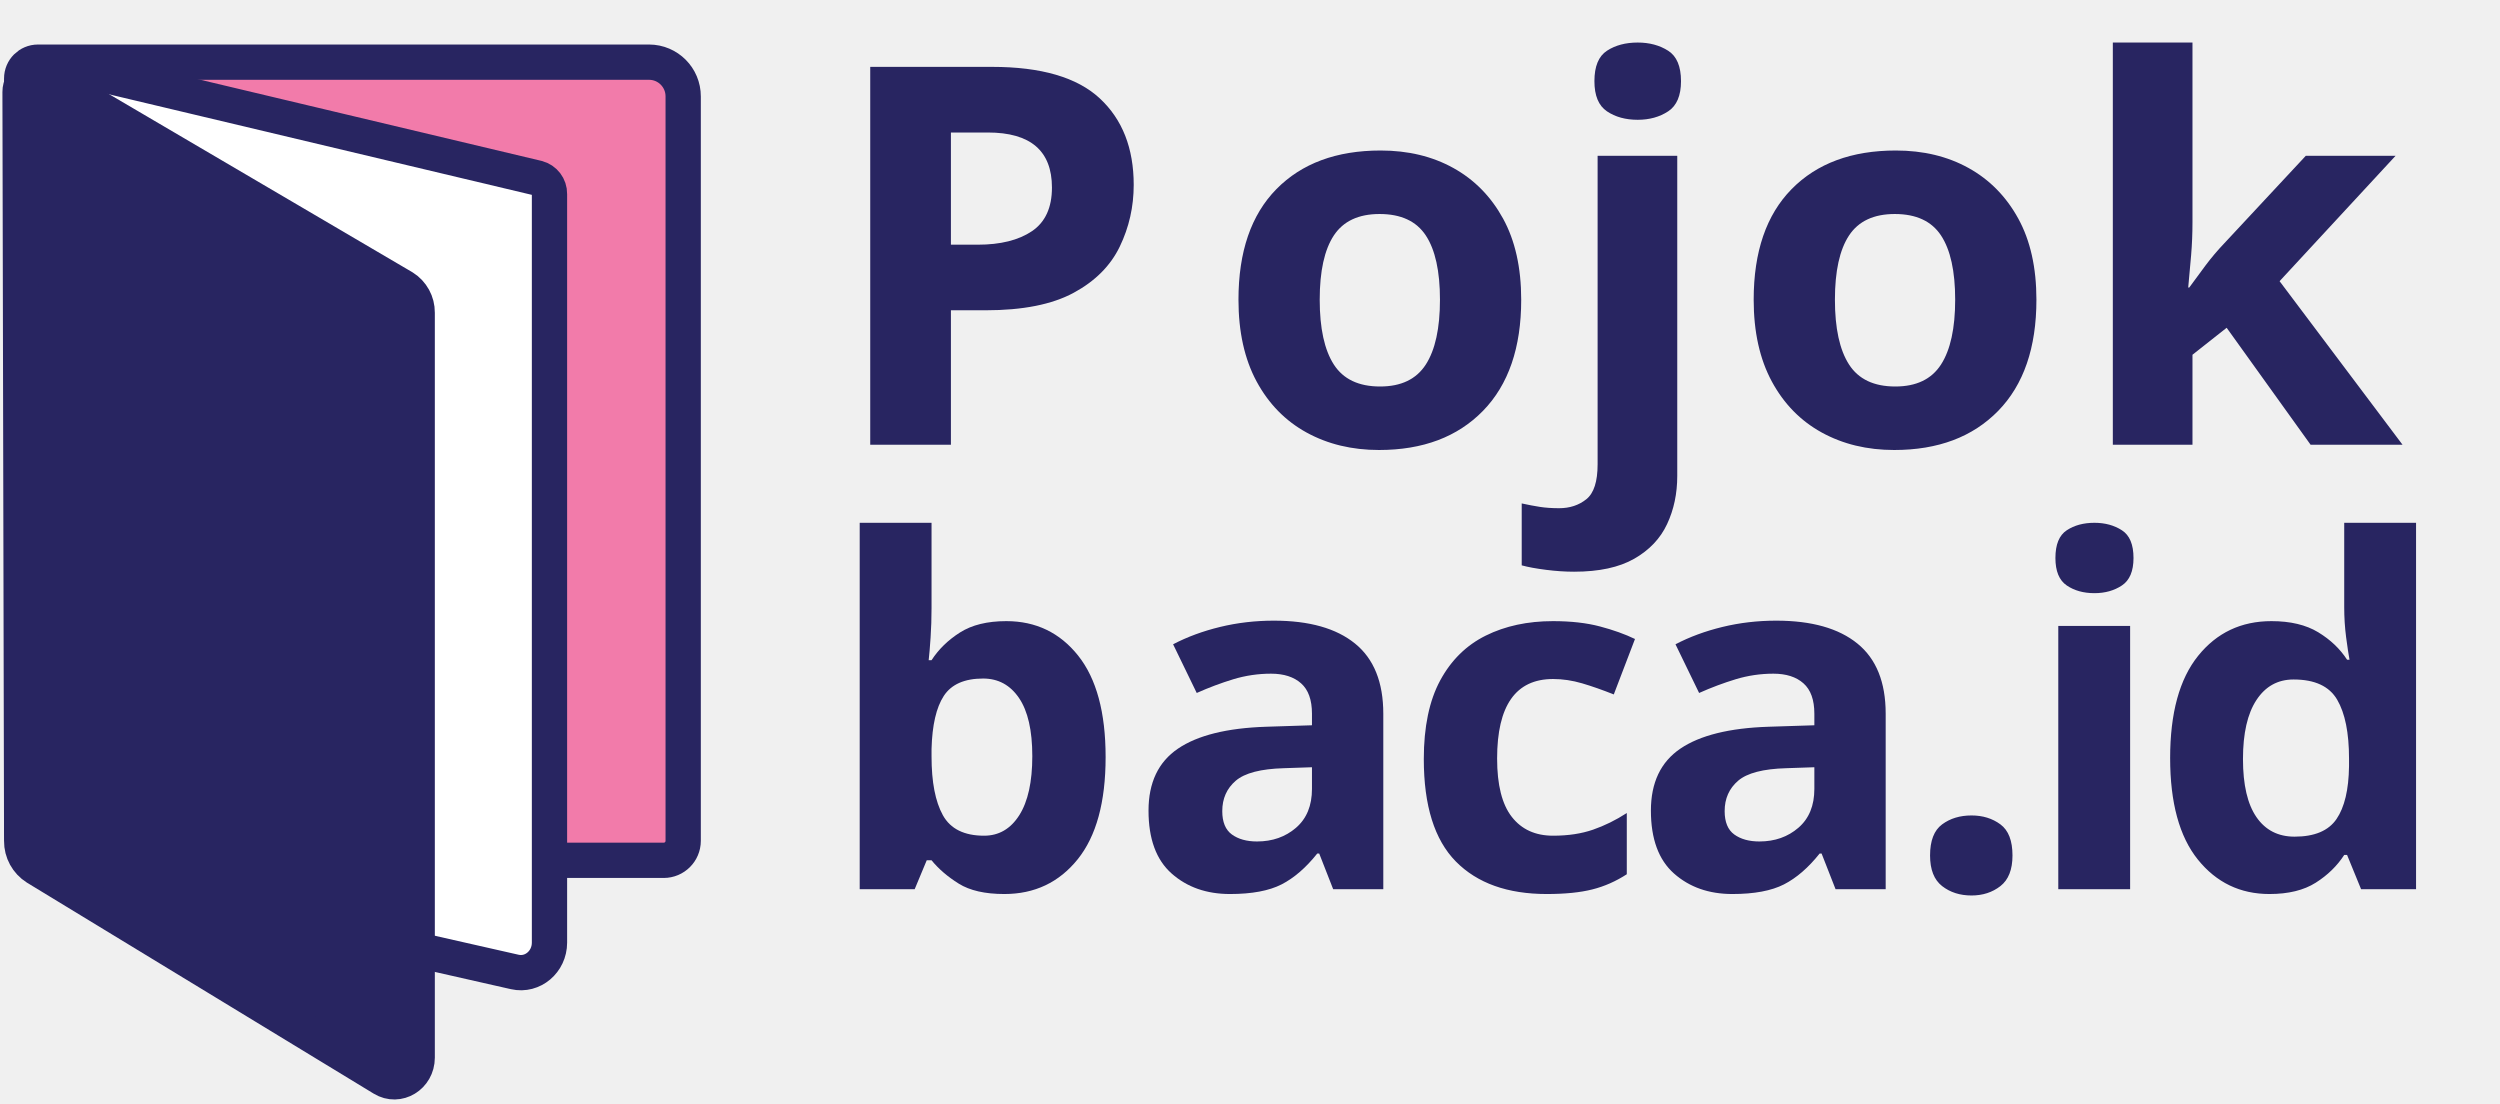
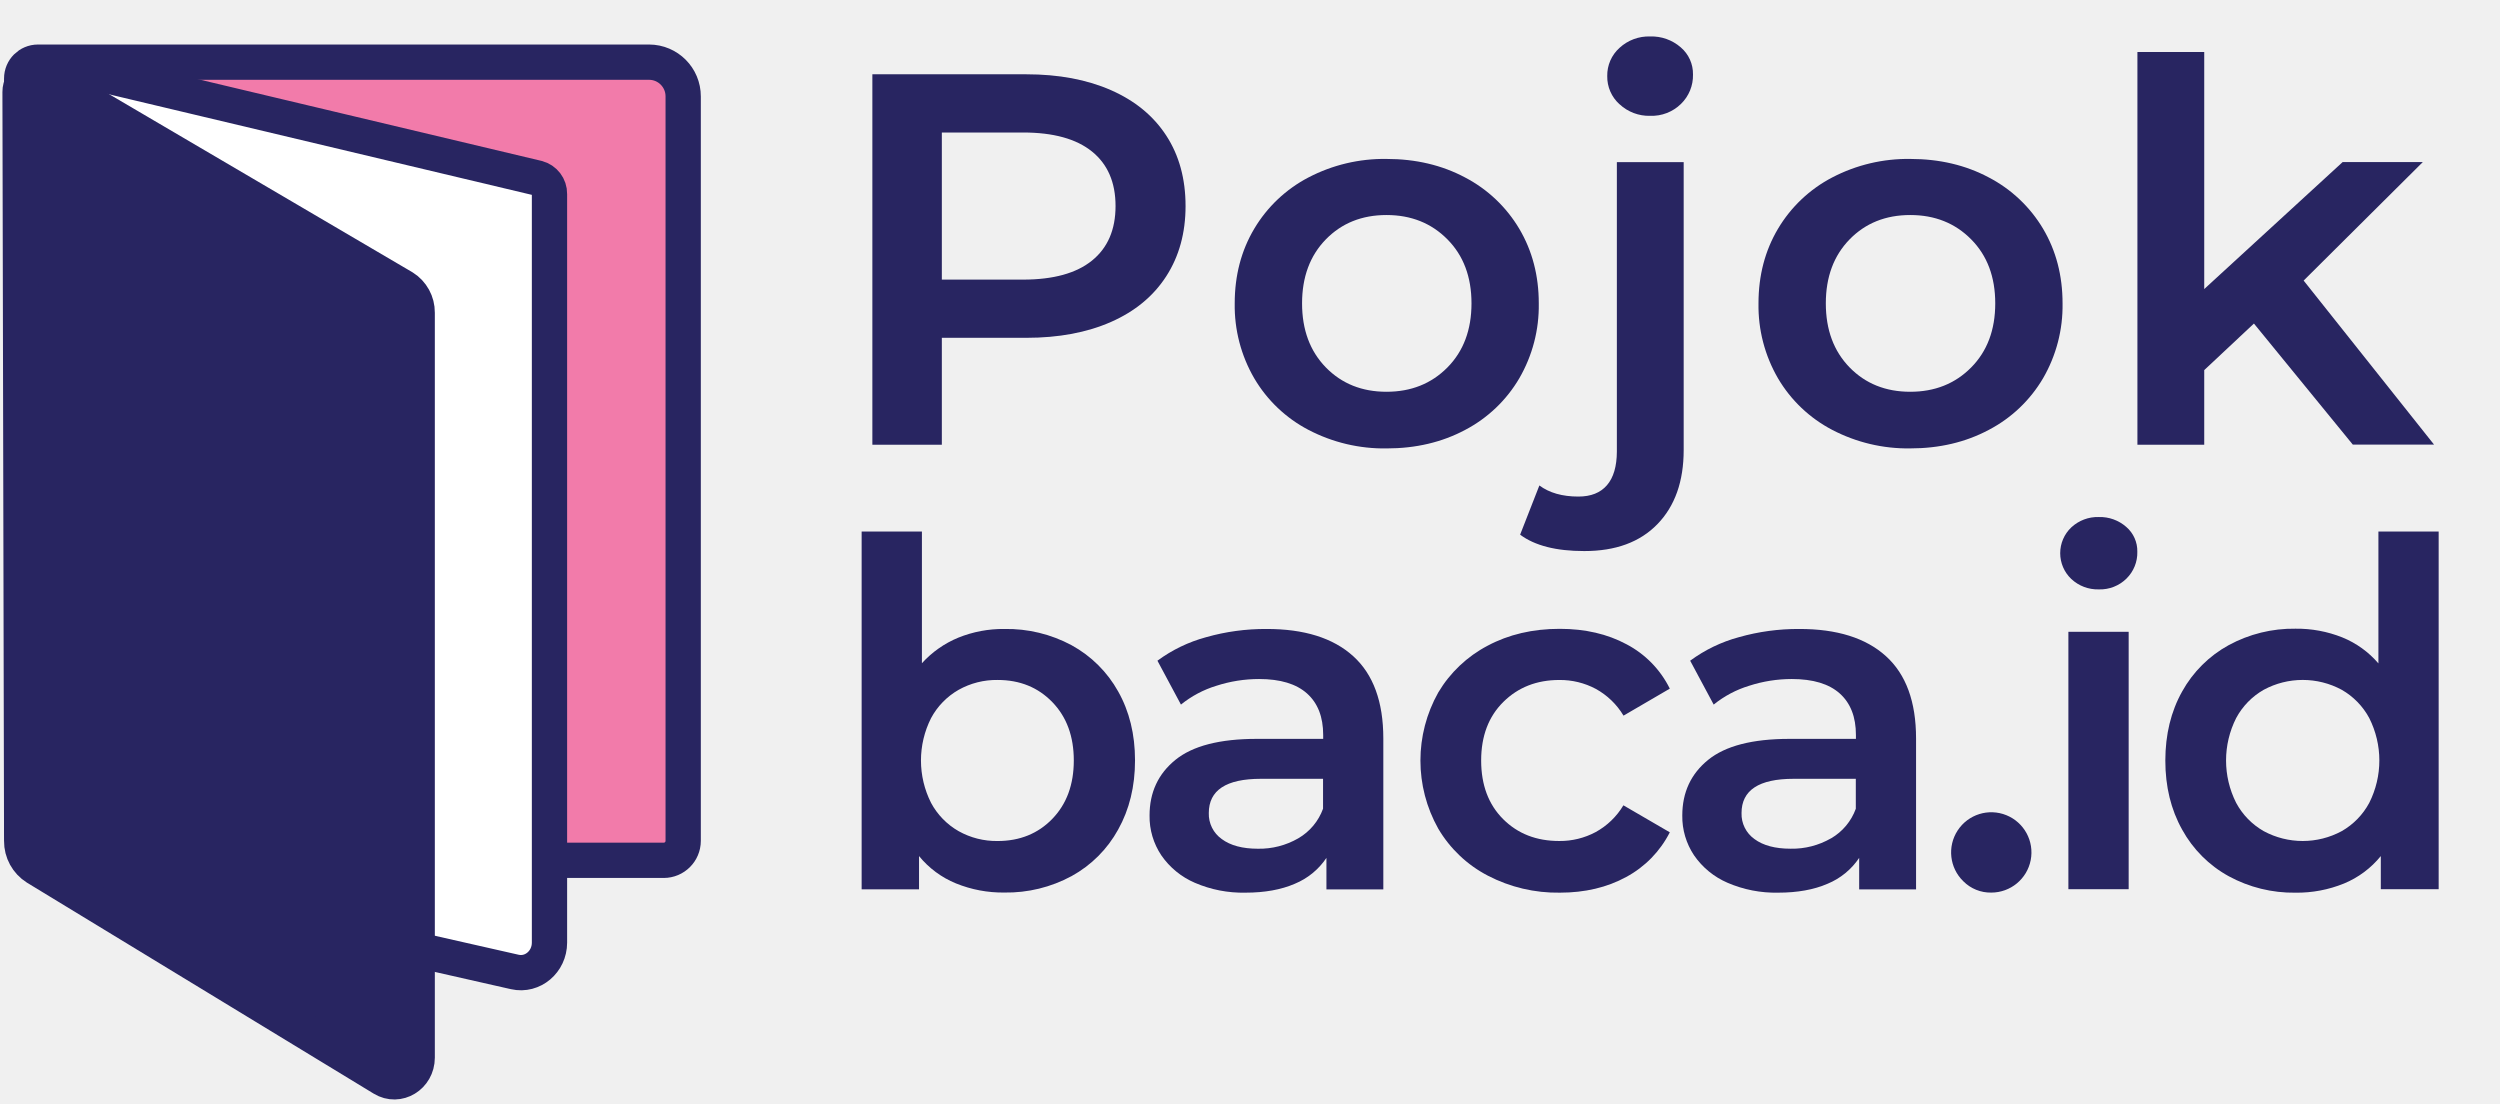
<svg xmlns="http://www.w3.org/2000/svg" id="Warna" viewBox="0 0 1063 469">
  <defs>
-     <style>.cls-1{font-size:225px;letter-spacing:0.01em;}.cls-1,.cls-3,.cls-9{fill:#282561;}.cls-1,.cls-3{font-family:Montserrat-SemiBold, Montserrat;font-weight:700;}.cls-2{letter-spacing:0.02em;}.cls-3{font-size:233.31px;}.cls-4,.cls-5,.cls-6{font-size:205px;}.cls-4{letter-spacing:-0.05em;}.cls-5{letter-spacing:-0.04em;}.cls-6{letter-spacing:-0.04em;}.cls-7{fill:#f27baa;}.cls-7,.cls-8,.cls-9{stroke:#282561;stroke-linecap:round;stroke-linejoin:round;stroke-width:15px;}.cls-8{fill:#fff;}</style>
+     <style>.cls-1,.cls-4{fill:#282561;}.cls-2{fill:#f27baa;}.cls-2,.cls-3,.cls-4{stroke:#282561;stroke-linecap:round;stroke-linejoin:round;stroke-width:15px;}.cls-3{fill:#fff;}</style>
  </defs>
-   <text class="cls-1" transform="translate(349.57 189.09) scale(1.01 1)">P<tspan class="cls-2" x="165.15" y="0">ojok</tspan>
-   </text>
-   <text class="cls-3" transform="translate(1039.26 189.09)">
-     <tspan class="cls-4" x="-689.7" y="189">b</tspan>
-     <tspan class="cls-5" x="-559.52" y="189">a</tspan>
-     <tspan class="cls-6" x="-443.08" y="189">ca.id</tspan>
-   </text>
-   <path class="cls-7" d="M16.14,26.43H276A14.53,14.53,0,0,1,290.49,41V357.53a8.28,8.28,0,0,1-8.28,8.28H21.75A12.53,12.53,0,0,1,9.22,353.28V33.36A6.93,6.93,0,0,1,16.14,26.43Z" />
-   <path class="cls-8" d="M218.9,413.28,24.27,369.17c-8.78-2-15-10.14-15-19.56V50.6c0-13.85,12.26-24.12,25.13-21.05L228.49,75.7a6.87,6.87,0,0,1,5.15,6.76V400.81C233.63,408.94,226.48,415,218.9,413.28Z" />
-   <path class="cls-9" d="M162.8,458.61,15.43,368.94a13.25,13.25,0,0,1-6.21-11.35L8.53,39.1a7.19,7.19,0,0,1,10.84-6.22l152.15,89.33a12.51,12.51,0,0,1,5.87,10.72v316.8C177.38,457.62,169.28,462.56,162.8,458.61Z" />
+   <path class="cls-1" d="M472.4,38.34q15.34,6.75,23.52,19.35t8.18,29.92q0,17.1-8.18,29.81T472.4,136.89q-15.34,6.75-36,6.75H400.47v45.45H370.93V31.59h65.45Q457.05,31.59,472.4,38.34Zm-8.07,72.45q10-8.1,10-23.18t-10-23.17q-10-8.1-29.32-8.1H400.47v62.55H435Q454.33,118.89,464.33,110.79Z" />
+   <path class="cls-1" d="M556.37,182.79a57.72,57.72,0,0,1-23.07-21.94A61.45,61.45,0,0,1,525,129q0-17.77,8.29-31.72a58,58,0,0,1,23.07-21.83,69.42,69.42,0,0,1,33.18-7.87q18.63,0,33.41,7.88A58,58,0,0,1,646,97.29q8.29,14,8.29,31.72A61.48,61.48,0,0,1,646,160.86,57.75,57.75,0,0,1,623,182.79q-14.77,7.88-33.41,7.88A69.38,69.38,0,0,1,556.37,182.79Zm59.08-26.55Q625.68,145.9,625.68,129t-10.23-27.22q-10.23-10.35-25.91-10.35t-25.79,10.35Q553.64,112.15,553.64,129t10.11,27.23q10.11,10.35,25.79,10.35T615.45,156.24Z" />
+   <path class="cls-1" d="M646.36,227.34l8.18-20.92q6.36,4.72,16.59,4.72,8,0,12.16-4.84t4.2-14.29V68.94h28.41v122.4q0,20-11.14,31.5t-31.13,11.47Q655.68,234.32,646.36,227.34Zm42.27-183a15.72,15.72,0,0,1-5.23-12,15.73,15.73,0,0,1,5.23-12,18.35,18.35,0,0,1,13-4.84,18.89,18.89,0,0,1,13,4.61,14.81,14.81,0,0,1,5.23,11.59,16.88,16.88,0,0,1-5.11,12.49,17.79,17.79,0,0,1-13.07,5.06A18.34,18.34,0,0,1,688.62,44.31Z" />
+   <path class="cls-1" d="M779.07,182.79A57.72,57.72,0,0,1,756,160.86,61.45,61.45,0,0,1,747.71,129q0-17.77,8.29-31.72a58,58,0,0,1,23.07-21.83,69.42,69.42,0,0,1,33.18-7.87q18.63,0,33.41,7.88a58,58,0,0,1,23.07,21.83Q877,111.25,877,129a61.48,61.48,0,0,1-8.29,31.84,57.75,57.75,0,0,1-23.07,21.94q-14.77,7.88-33.41,7.88A69.38,69.38,0,0,1,779.07,182.79Zm59.08-26.55Q848.38,145.9,848.38,129t-10.23-27.22q-10.23-10.35-25.91-10.35t-25.79,10.35Q776.34,112.15,776.34,129t10.11,27.23q10.11,10.35,25.79,10.35T838.15,156.24Z" />
+   <path class="cls-1" d="M958.37,137.57l-21.13,19.8v31.73H908.83v-167h28.41v100.8l58.86-54h34.09l-50.68,50.4,55.45,69.75h-34.54Z" />
+   <path class="cls-1" d="M455.66,274.36A50.3,50.3,0,0,1,475.44,294q7.17,12.71,7.17,29.31t-7.17,29.42a50.07,50.07,0,0,1-19.78,19.78,58.1,58.1,0,0,1-28.6,7,53,53,0,0,1-20.6-3.89A39.58,39.58,0,0,1,390.77,364v14.14h-24.4V226H392v56a43,43,0,0,1,15.48-10.87,50.71,50.71,0,0,1,19.58-3.69A58.13,58.13,0,0,1,455.66,274.36Zm-8.2,73.8q9.12-9.43,9.12-24.81t-9.12-24.8q-9.12-9.43-23.27-9.43a33,33,0,0,0-16.6,4.2,30.39,30.39,0,0,0-11.69,12,39.95,39.95,0,0,0,0,36.08,30.35,30.35,0,0,0,11.69,12,33,33,0,0,0,16.6,4.2Q438.33,357.59,447.46,348.17Z" />
+   <path class="cls-1" d="M575.38,279q12.81,11.58,12.81,35v64.17H564V364.77a29.81,29.81,0,0,1-13.43,11q-8.72,3.79-21,3.79a51.51,51.51,0,0,1-21.53-4.2,33.23,33.23,0,0,1-14.25-11.68,29.63,29.63,0,0,1-5-16.91q0-14.76,11-23.68t34.54-8.92h28.29V312.5q0-11.48-6.87-17.63t-20.4-6.15a58.92,58.92,0,0,0-18.14,2.87,44.63,44.63,0,0,0-15.07,8l-10-18.66a62.24,62.24,0,0,1,20.71-10,92.16,92.16,0,0,1,25.63-3.49Q562.56,267.39,575.38,279ZM552,356.47a24,24,0,0,0,10.56-12.61V331.15H536.12q-22.14,0-22.14,14.56a13.06,13.06,0,0,0,5.53,11.07q5.54,4.1,15.38,4.1A33.08,33.08,0,0,0,552,356.47Z" />
+   <path class="cls-1" d="M632.67,372.35a52.65,52.65,0,0,1-21.12-20,59.06,59.06,0,0,1,0-57.91,53.08,53.08,0,0,1,21-19.89q13.42-7.17,30.65-7.17,16.19,0,28.39,6.56A42.59,42.59,0,0,1,710,292.81l-19.68,11.48a31.3,31.3,0,0,0-11.79-11.38A32.25,32.25,0,0,0,663,289.13q-14.35,0-23.78,9.33t-9.43,24.91q0,15.58,9.33,24.91T663,357.59a32.2,32.2,0,0,0,15.48-3.79,31.25,31.25,0,0,0,11.79-11.38L710,353.9a44.37,44.37,0,0,1-18.55,19q-12.2,6.66-28.19,6.66A64.14,64.14,0,0,1,632.67,372.35Z" />
+   <path class="cls-1" d="M801.9,279q12.81,11.58,12.81,35v64.17H790.52V364.77a29.81,29.81,0,0,1-13.43,11q-8.72,3.79-21,3.79a51.51,51.51,0,0,1-21.53-4.2,33.22,33.22,0,0,1-14.25-11.68,29.63,29.63,0,0,1-5-16.91q0-14.76,11-23.68t34.54-8.92h28.29V312.5q0-11.48-6.87-17.63t-20.4-6.15a58.92,58.92,0,0,0-18.14,2.87,44.64,44.64,0,0,0-15.07,8l-10-18.66a62.24,62.24,0,0,1,20.71-10,92.16,92.16,0,0,1,25.63-3.49Q789.08,267.39,801.9,279Zm-23.37,77.49a24,24,0,0,0,10.56-12.61V331.15H762.64q-22.14,0-22.14,14.56A13.06,13.06,0,0,0,746,356.77q5.54,4.1,15.38,4.1A33.08,33.08,0,0,0,778.53,356.47Z" />
+   <path class="cls-1" d="M834.8,374.71a17.08,17.08,0,1,1,11.89,4.82A16.34,16.34,0,0,1,834.8,374.71Z" />
+   <path class="cls-1" d="M880.71,246.18a15.11,15.11,0,0,1,0-21.93,16.46,16.46,0,0,1,11.68-4.41,16.94,16.94,0,0,1,11.69,4.2,13.55,13.55,0,0,1,4.71,10.56A15.46,15.46,0,0,1,904.19,246a16,16,0,0,1-11.79,4.61A16.44,16.44,0,0,1,880.71,246.18Zm-1.23,22.45h25.63V378.09H879.48Z" />
+   <path class="cls-1" d="M1036.92,226V378.09h-24.6V364a39.62,39.62,0,0,1-15.68,11.68,53,53,0,0,1-20.6,3.89,57.67,57.67,0,0,1-28.39-7,50.06,50.06,0,0,1-19.78-19.78q-7.18-12.81-7.17-29.42T927.86,294a50.28,50.28,0,0,1,19.78-19.68,57.71,57.71,0,0,1,28.39-7,52.06,52.06,0,0,1,19.89,3.69,40,40,0,0,1,15.38,11.07V226ZM995.72,353.39a30.35,30.35,0,0,0,11.68-12,40,40,0,0,0,0-36.08,30.39,30.39,0,0,0-11.68-12,34.91,34.91,0,0,0-33.21,0,30.39,30.39,0,0,0-11.69,12,40,40,0,0,0,0,36.08,30.35,30.35,0,0,0,11.69,12,34.91,34.91,0,0,0,33.21,0Z" />
+   <path class="cls-2" d="M16.14,26.43H276A14.53,14.53,0,0,1,290.49,41V357.53a8.28,8.28,0,0,1-8.28,8.28H21.75A12.53,12.53,0,0,1,9.22,353.28V33.36A6.93,6.93,0,0,1,16.14,26.43Z" />
+   <path class="cls-3" d="M218.9,413.28,24.27,369.17c-8.78-2-15-10.14-15-19.56V50.6c0-13.85,12.26-24.12,25.13-21.05L228.49,75.7a6.87,6.87,0,0,1,5.15,6.76V400.81C233.63,408.94,226.48,415,218.9,413.28Z" />
+   <path class="cls-4" d="M162.8,458.61,15.43,368.94a13.25,13.25,0,0,1-6.21-11.35L8.53,39.1a7.19,7.19,0,0,1,10.84-6.22l152.15,89.33a12.51,12.51,0,0,1,5.87,10.72v316.8C177.38,457.62,169.28,462.56,162.8,458.61Z" />
</svg>
